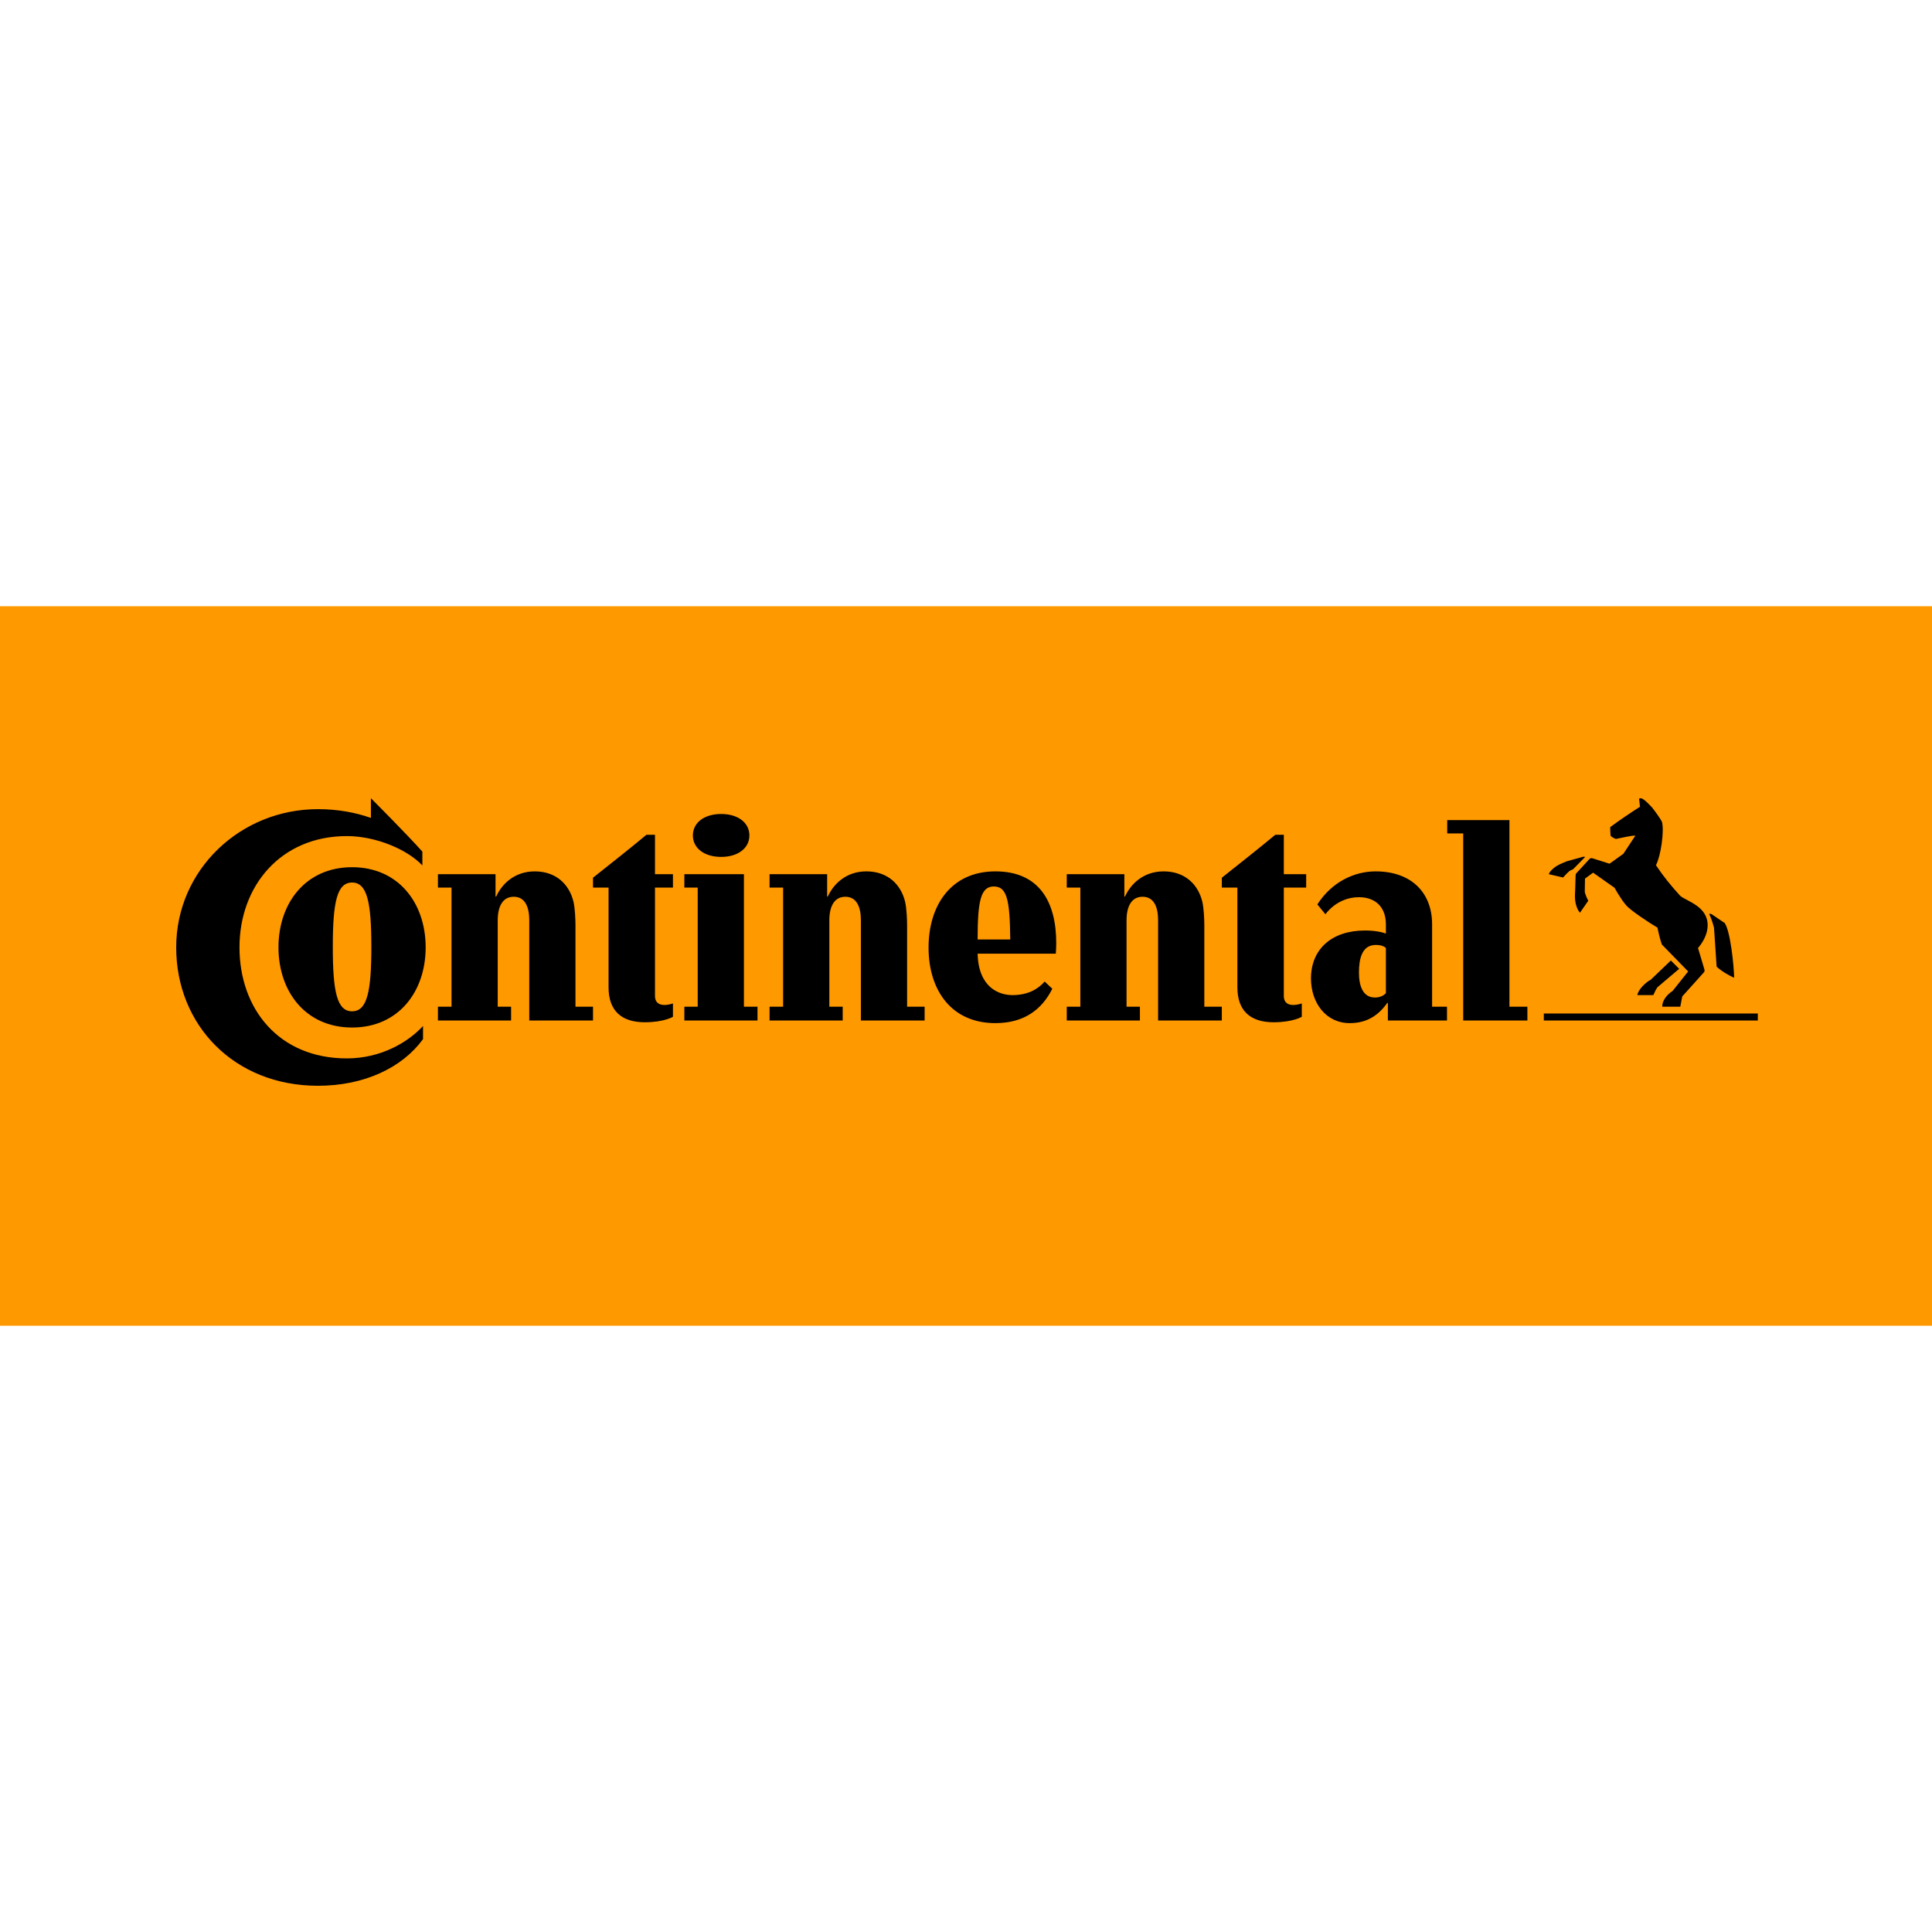
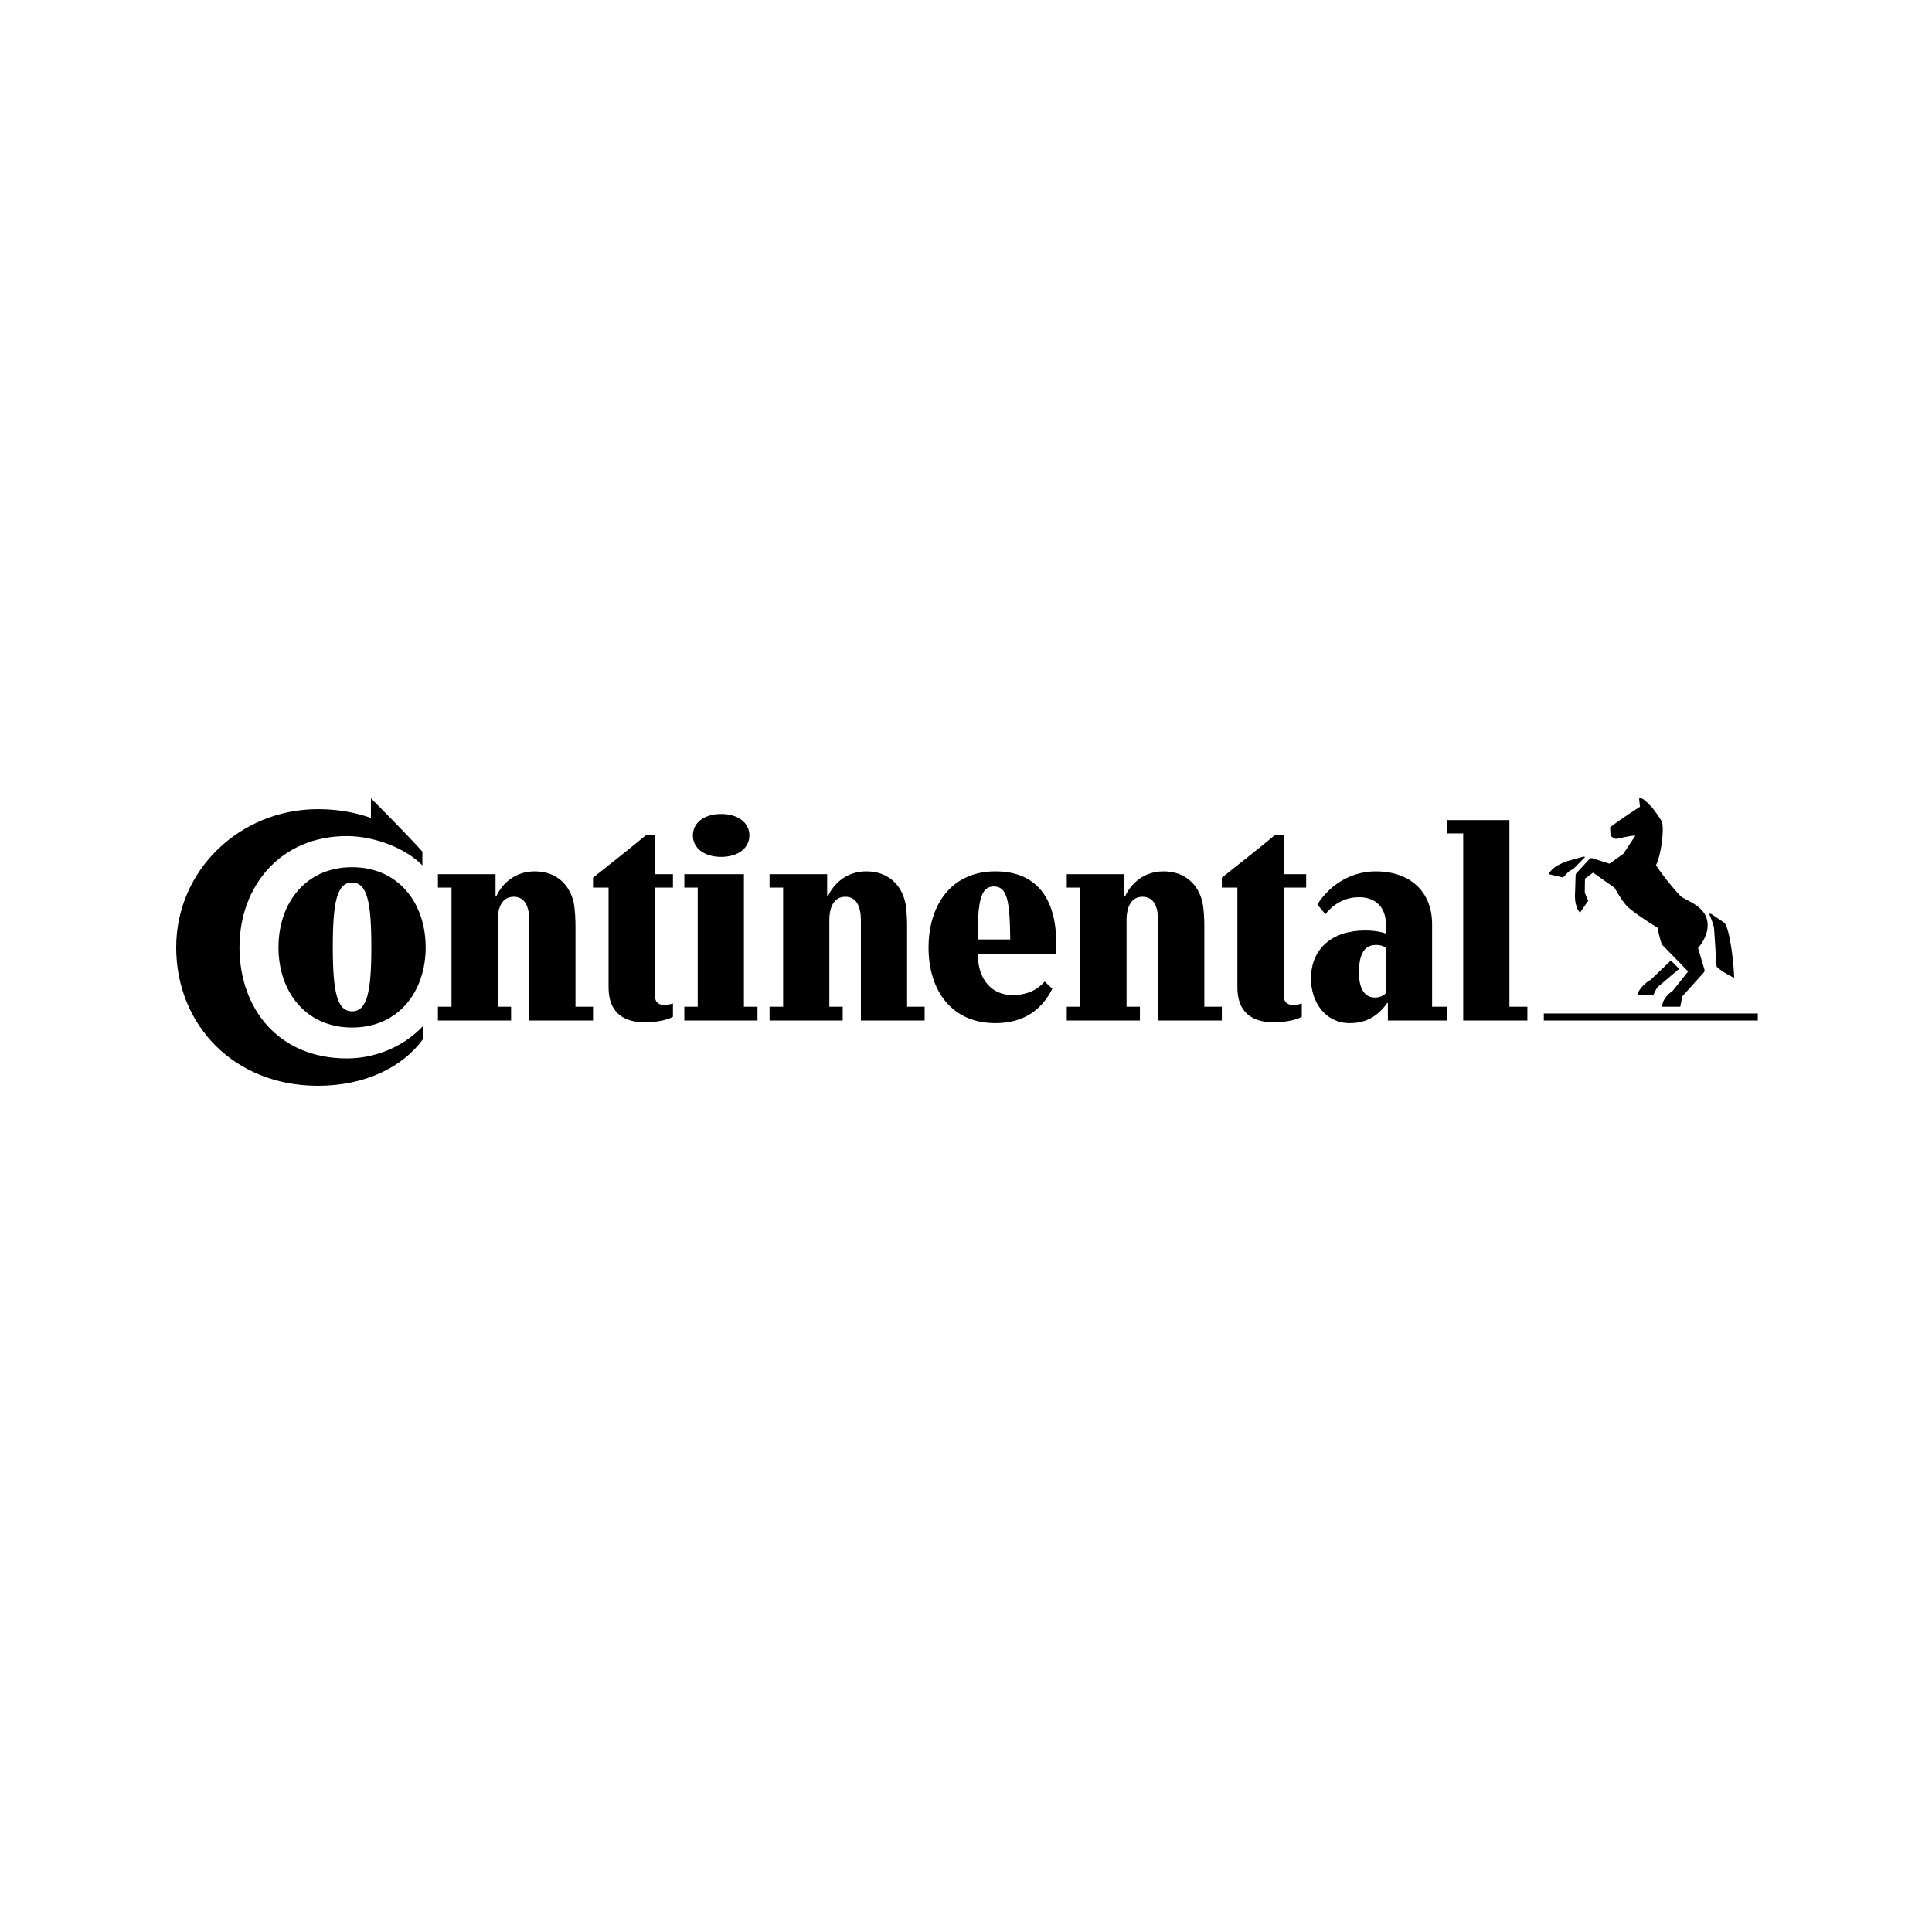
- <svg xmlns="http://www.w3.org/2000/svg" width="800px" height="800px" viewBox="8.944 -305.552 1000.609 1000.609">
-   <path d="M8.944 8.428V381.07h1000.609V8.428H8.944z" fill="#f90" />
+ <svg xmlns="http://www.w3.org/2000/svg" viewBox="8.944 -305.552 1000.609 1000.609">
  <path d="M896.65 174.889c-.68-2.61-1.701-5.556-2.493-7.029 0 0 .452-.457 1.361.112.903.569 6.688 4.535 6.688 4.535 2.95 4.312 4.764 22.005 4.875 28.358-2.722-1.249-6.576-3.402-9.075-5.789l-1.356-20.187zm-17.469-16.45c-4.769-5.216-8.735-10.096-12.595-15.875 2.498-4.769 4.316-17.359 3.179-22.234-.452-1.478-4.54-6.922-5.221-7.714-1.021-1.021-4.307-4.764-5.896-4.764-.34 0-.681.117-.797.229l.457 4.195c-4.424 2.834-10.208 6.693-15.429 10.548 0 1.473.111 3.738.229 4.54.792.676 1.701 1.245 2.722 1.59 2.042-.345 8.396-1.935 10.092-1.707l-6.231 9.416-7.15 5.104-8.959-2.833c-.569-.117-1.138 0-1.478.452l-6.577 7.151c-.341.335-.568.675-.568 1.468l-.229 8.06s-.111 1.244-.111 2.605c0 5.785 2.605 8.506 2.605 8.506l4.316-6.241c-.574-.904-1.595-3.398-1.823-4.53 0-.229.117-6.922.117-6.922l4.199-3.068 11.117 7.832s3.062 5.672 6.014 9.075c1.925 2.382 11.563 8.847 16.216 11.569.457 2.499 1.478 6.577 2.27 8.73l13.616 13.956-8.055 10.092c-2.834 1.818-5.562 5.108-5.333 8.171h9.305l1.021-5.333 11.117-12.361c.568-.68.568-1.025.229-2.046l-3.179-10.66c1.589-1.818 4.986-6.348 4.986-11.797-.003-9.872-10.774-12.365-14.176-15.204zm-50.141-20.304c-.341.117-8.619 2.382-8.619 2.382s-3.859 1.478-5.561 2.61c-1.701 1.138-3.632 3.062-3.743 4.083l7.369 1.701c1.138-1.25 2.387-2.605 3.52-3.52l1.701-.787 6.125-6.242c0 .001-.228-.339-.792-.227zm34.823 63.752l10.437-9.98 4.312 4.307-11.233 9.528c-.904 1.132-1.585 2.95-2.153 4.083h-8.278c.455-3.063 4.762-6.918 6.915-7.938zm55.474 21.095h-110.83v-3.631h110.83v3.631zM608.74 171.029c0-6.8-2.158-12.138-8.049-12.138-5.907 0-8.289 5.337-8.289 12.138v44.809h6.928v7.145h-37.892v-7.145h7.029v-61.706h-7.029v-6.922h29.832v11.569h.34c2.834-6.348 9.416-13.037 19.969-13.037 11.117 0 17.918 6.8 20.076 15.759.797 3.52 1.025 9.304 1.025 12.25v42.087h9.07v7.145h-33.01v-51.954zm-153.936 0c0-6.8-2.153-12.138-8.05-12.138-5.901 0-8.283 5.337-8.283 12.138v44.809h6.922v7.145h-37.891v-7.145h7.034v-61.706h-7.034v-6.922h29.836v11.569h.336c2.839-6.348 9.42-13.037 19.969-13.037 11.117 0 17.922 6.8 20.075 15.759.798 3.52 1.026 9.304 1.026 12.25v42.087h9.075v7.145h-33.016v-51.954zm219.05-16.897v56.032c0 3.86 2.498 4.77 4.875 4.77 2.271 0 4.434-.793 4.434-.793v6.912s-4.545 2.84-14.637 2.84c-11.797 0-18.72-5.79-18.72-18.04v-51.72h-8.055v-5.109c8.959-7.141 19.4-15.317 27.679-22.229h4.424v20.416h11.574v6.922h-11.574zm-472.812-46.281s18.268 18.258 26.658 27.673v7.151c-7.821-8.283-24.047-15.206-39.136-15.206-34.144 0-55.585 25.753-55.585 57.627 0 31.757 20.304 57.51 55.585 57.51 17.582 0 31.65-8.283 39.476-16.784v6.8c-10.665 14.636-30.172 24.164-54.447 24.164-43.453 0-73.396-31.533-73.396-71.689 0-40.151 33.24-71.578 73.396-71.578 10.213 0 19.4 1.701 27.45 4.54v-10.208zm348.939 94.944c-3.408 3.967-8.735 7.029-16.679 7.029-6.922 0-17.582-3.859-18.033-21.437h40.496c.112-1.361.224-4.088.224-5.45 0-21.32-8.729-37.195-31.533-37.195-22.914 0-34.601 17.577-34.601 39.471 0 21.888 11.687 39.13 34.601 39.13 14.749 0 24.048-6.917 29.497-17.811l-3.972-3.737zm-34.711-21.782c0-19.964 1.589-27.45 8.39-27.45 6.927 0 8.288 7.257 8.507 27.45H515.27zm-333.964 3.855c0-23.138 2.153-33.346 9.979-33.346s9.984 10.208 9.984 33.346c0 23.144-2.158 33.346-9.984 33.346s-9.979-10.202-9.979-33.346zm-28.135.229c0 22.915 14.062 41.518 38.115 41.518 24.047 0 38.115-18.603 38.115-41.518s-14.068-41.512-38.115-41.512c-24.053-.001-38.115 18.597-38.115 41.512zm129.885-14.068c0-6.8-2.153-12.138-8.05-12.138-5.896 0-8.283 5.338-8.283 12.138v44.809h6.922v7.145h-37.891v-7.145h7.034v-61.705h-7.034v-6.922h29.836v11.569h.34c2.834-6.348 9.416-13.037 19.964-13.037 11.117 0 17.927 6.8 20.076 15.759.792 3.52 1.021 9.304 1.021 12.25v42.087h9.081v7.145h-33.016v-51.955zm84.741-43.899c0 6.693 6.013 11.122 14.637 11.122 8.618 0 14.631-4.429 14.631-11.122 0-6.684-6.013-11.112-14.631-11.112-8.624 0-14.637 4.428-14.637 11.112zm-19.624 27.003v56.031c0 3.86 2.494 4.77 4.88 4.77 2.265 0 4.418-.793 4.418-.793v6.912s-4.53 2.84-14.626 2.84c-11.797 0-18.72-5.79-18.72-18.039v-51.721h-8.055v-5.109c8.964-7.141 19.4-15.317 27.673-22.229h4.429v20.416h9.299v6.922h-9.298zm442.528 61.705H800v7.145h-33.239v-96.874h-8.278v-6.912h32.219v96.641zm-63.985-30.401c-.681-.681-2.158-1.589-5.221-1.589-7.141 0-8.729 7.039-8.729 14.296 0 7.146 2.153 12.931 8.277 12.931 2.951 0 4.77-1.25 5.673-2.271v-23.367zm1.026 28.471h-.346c-4.423 6.236-10.319 10.436-19.395 10.436-12.367 0-20.081-10.548-20.081-23.138 0-15.2 10.776-24.845 28.019-24.845 7.034 0 10.776 1.595 10.776 1.595v-4.773c0-9.182-5.673-14.063-13.95-14.063-11.463 0-17.354 8.852-17.354 8.852l-4.2-5.104c7.598-11.803 19.278-17.125 30.172-17.125 18.385 0 29.268 10.883 29.268 27.44v42.655h7.71v7.145h-30.619v-9.075zm-364.368 9.074v-7.145h6.922v-61.705h-6.922v-6.922h30.857v68.627h7.034v7.145" />
</svg>
